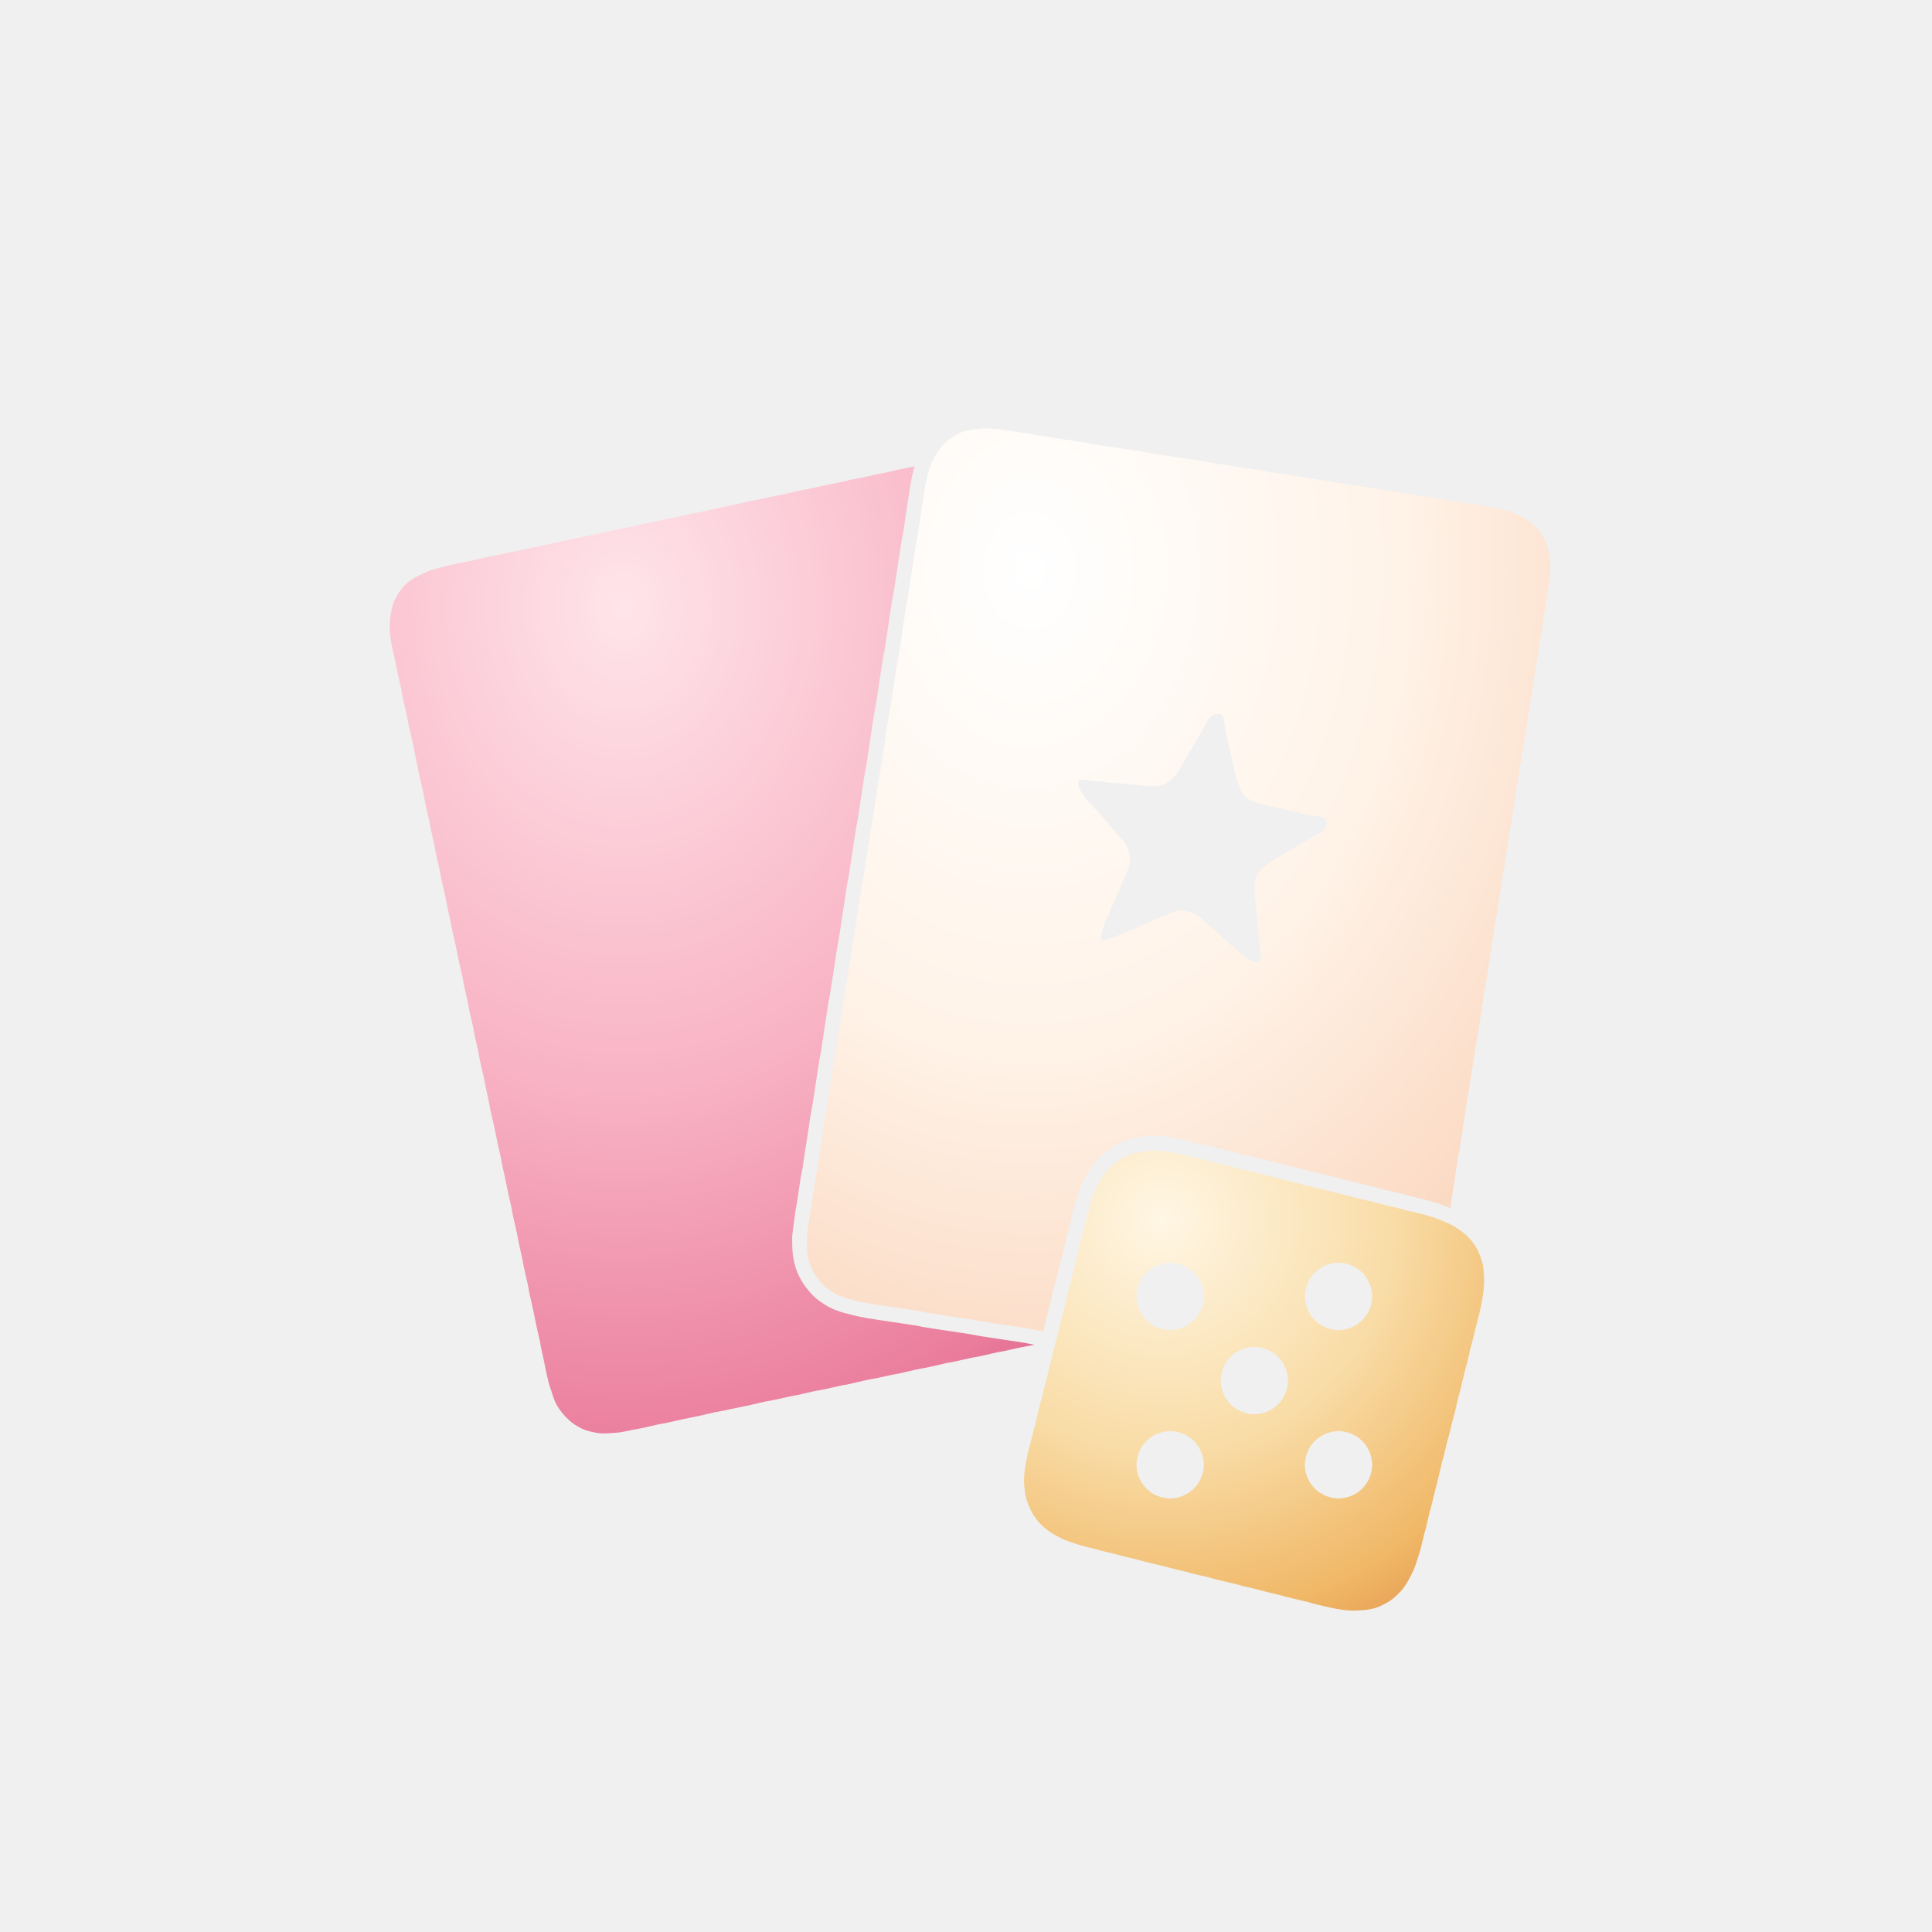
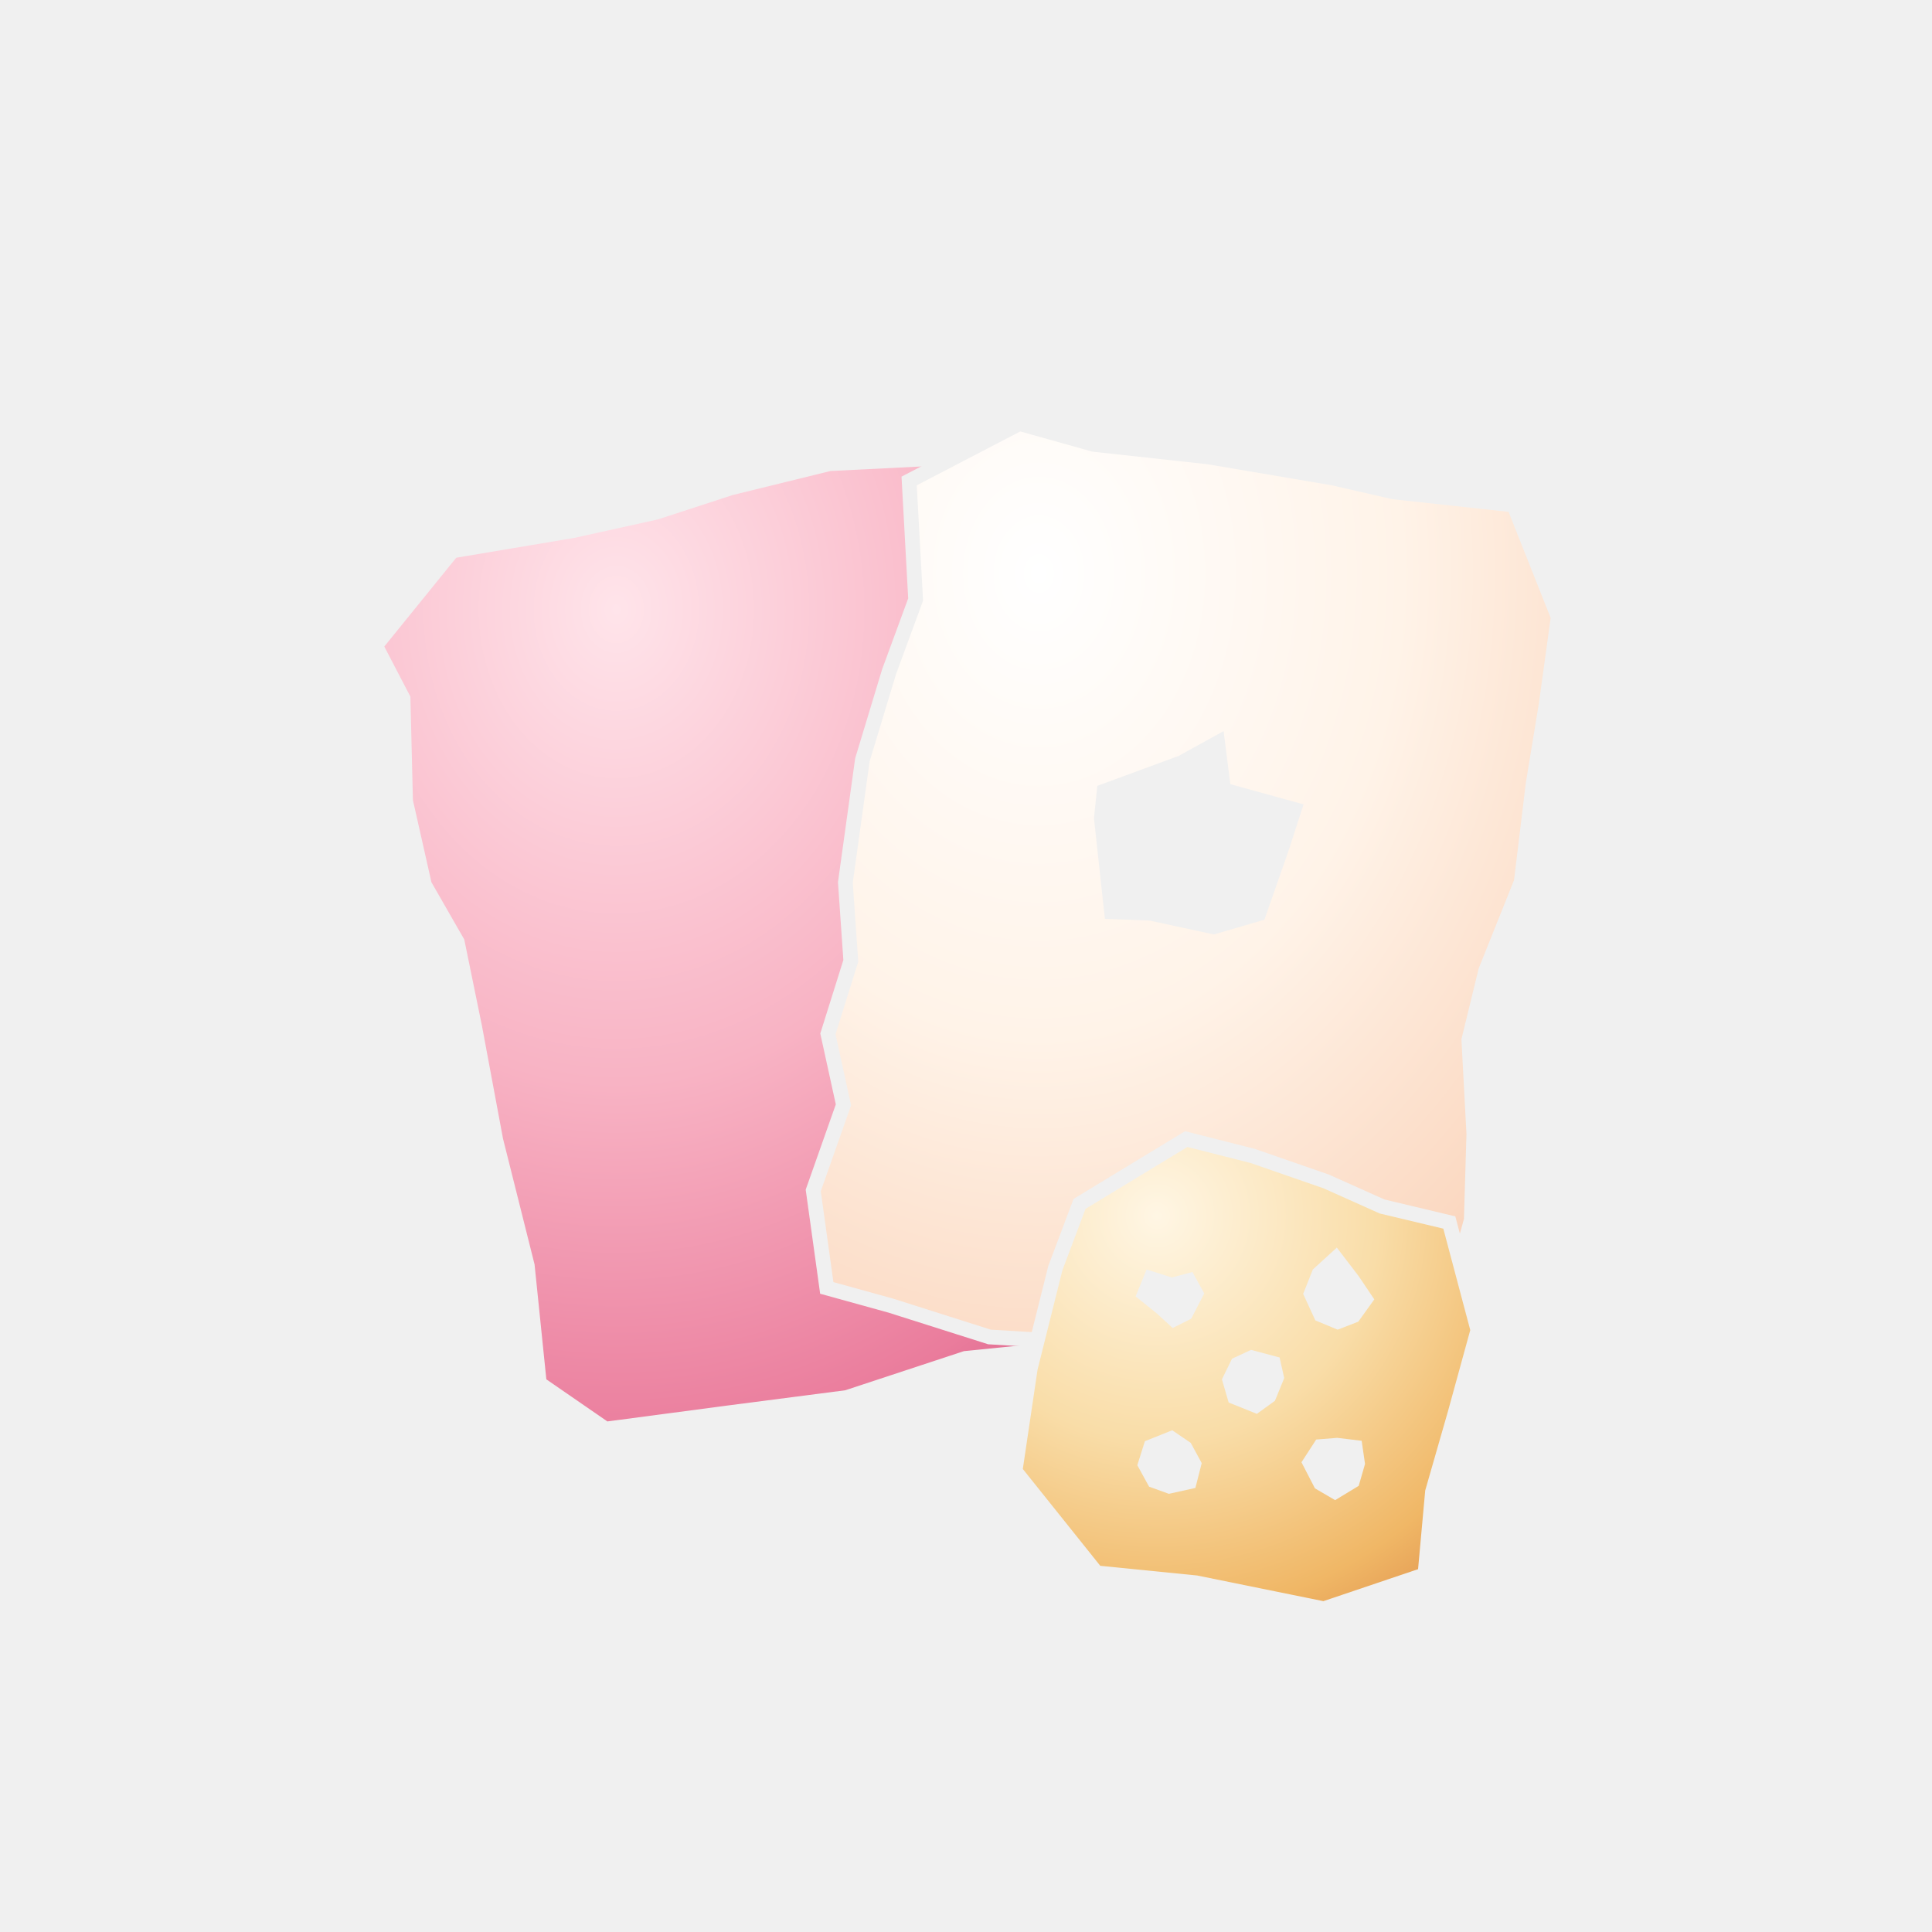
<svg xmlns="http://www.w3.org/2000/svg" width="459" height="459" viewBox="0 0 459 459" fill="none">
  <defs>
-     <path id="s0" d="M93.1 153.5C92.9 152.2 92.6 150.9 92.6 149.6C92.6 148.2 92.6 146.9 92.9 145.6C93.1 144.3 93.5 142.9 94.2 141.8C94.8 140.6 95.6 139.5 96.6 138.6C97.6 137.7 98.8 137.1 100 136.5C101.2 135.9 102.4 135.4 103.7 135.1C105 134.7 106.3 134.4 107.6 134.1C108.9 133.8 110.3 133.5 111.6 133.3C112.9 133 114.2 132.7 115.5 132.4C116.8 132.1 118.1 131.9 119.4 131.6C120.7 131.3 122.1 131 123.4 130.8C124.7 130.5 126 130.2 127.3 129.9C128.6 129.6 129.9 129.4 131.2 129.1C132.5 128.8 133.9 128.5 135.2 128.2C136.5 128 137.8 127.7 139.1 127.4C140.4 127.1 141.7 126.9 143 126.6C144.3 126.3 145.7 126 147 125.7C148.3 125.5 149.6 125.2 150.9 124.9C152.2 124.6 153.5 124.3 154.8 124.1C156.1 123.8 157.5 123.5 158.8 123.2C160.1 123 161.4 122.7 162.7 122.4C164 122.1 165.3 121.8 166.6 121.6C167.9 121.3 169.3 121 170.6 120.7C171.9 120.4 173.2 120.2 174.5 119.9C175.8 119.6 177.1 119.3 178.4 119C179.7 118.8 181.1 118.5 182.4 118.2C183.7 117.9 185 117.7 186.3 117.4C187.6 117.1 188.9 116.8 190.2 116.5C191.5 116.3 192.9 116 194.2 115.7C195.5 115.4 196.8 115.1 198.1 114.9C199.4 114.6 200.7 114.3 202 114C203.3 113.8 204.7 113.5 206 113.2C207.3 112.9 208.6 112.6 209.9 112.4C211.2 112.1 212.5 111.8 213.8 111.5C215.1 111.2 216.5 111 217.8 110.7C219.1 110.4 220.4 110.1 221.7 109.9C223 109.7 224.4 109.5 225.7 109.5C227 109.5 228.4 109.6 229.7 109.9C231 110.3 232.3 110.7 233.4 111.4C234.5 112.1 235.5 113.1 236.3 114.2C237.1 115.2 237.8 116.4 238.3 117.6C238.9 118.8 239.2 120.1 239.6 121.4C240 122.7 240.2 124 240.5 125.3C240.8 126.7 241.1 128 241.3 129.3C241.6 130.6 241.9 131.9 242.2 133.2C242.4 134.5 242.7 135.8 243 137.2C243.3 138.5 243.6 139.8 243.8 141.1C244.1 142.4 244.4 143.7 244.7 145C245 146.3 245.2 147.6 245.5 149C245.8 150.3 246.1 151.6 246.3 152.9C246.6 154.2 246.9 155.5 247.2 156.8C247.5 158.1 247.7 159.4 248 160.8C248.3 162.1 248.6 163.4 248.9 164.7C249.1 166 249.4 167.3 249.7 168.6C250 169.9 250.2 171.2 250.5 172.6C250.8 173.9 251.1 175.2 251.4 176.5C251.6 177.8 251.9 179.1 252.2 180.4C252.5 181.7 252.8 183 253 184.4C253.3 185.7 253.6 187 253.9 188.3C254.2 189.6 254.4 190.9 254.7 192.2C255 193.5 255.3 194.8 255.5 196.2C255.8 197.5 256.1 198.8 256.4 200.1C256.7 201.4 256.9 202.7 257.2 204C257.5 205.3 257.8 206.6 258.1 208C258.3 209.3 258.6 210.6 258.9 211.9C259.2 213.2 259.4 214.5 259.7 215.8C260 217.1 260.3 218.4 260.6 219.8C260.8 221.1 261.1 222.4 261.4 223.7C261.7 225 262 226.3 262.2 227.6C262.5 228.9 262.8 230.2 263.1 231.6C263.3 232.9 263.6 234.2 263.9 235.5C264.2 236.8 264.5 238.1 264.7 239.4C265 240.7 265.3 242 265.6 243.4C265.9 244.7 266.1 246 266.4 247.3C266.7 248.6 267 249.9 267.2 251.2C267.5 252.5 267.8 253.8 268.1 255.2C268.4 256.5 268.6 257.8 268.9 259.1C269.2 260.4 269.5 261.7 269.8 263C270 264.3 270.3 265.6 270.6 267C270.9 268.3 271.2 269.6 271.4 270.9C271.7 272.2 272 273.5 272.3 274.8C272.5 276.1 272.8 277.4 273.1 278.8C273.4 280.1 273.7 281.4 273.9 282.7C274.2 284 274.5 285.3 274.8 286.6C275.1 287.9 275.3 289.3 275.6 290.6C275.9 291.9 276.2 293.2 276.4 294.5C276.7 295.8 277 297.1 277.2 298.5C277.3 299.8 277.4 301.1 277.4 302.5C277.3 303.8 277.1 305.2 276.7 306.4C276.3 307.6 275.6 308.9 274.7 309.9C273.9 310.9 272.9 311.8 271.8 312.6C270.7 313.3 269.4 313.9 268.2 314.4C267 314.9 265.6 315.2 264.3 315.5C263 315.8 261.7 316 260.4 316.3C259.1 316.6 257.8 316.9 256.5 317.2C255.2 317.4 253.8 317.7 252.5 318C251.2 318.3 249.9 318.5 248.6 318.8C247.3 319.1 246 319.4 244.7 319.7C243.4 319.9 242 320.2 240.7 320.5C239.4 320.8 238.1 321.1 236.8 321.3C235.5 321.6 234.2 321.9 232.9 322.2C231.6 322.4 230.2 322.7 228.9 323C227.6 323.3 226.3 323.6 225 323.8C223.7 324.1 222.4 324.4 221.1 324.7C219.8 325 218.4 325.2 217.1 325.5C215.8 325.8 214.5 326.1 213.2 326.4C211.9 326.6 210.6 326.9 209.3 327.2C208 327.5 206.6 327.7 205.3 328C204 328.3 202.7 328.6 201.4 328.9C200.1 329.1 198.8 329.4 197.5 329.7C196.2 330 194.8 330.3 193.5 330.5C192.2 330.8 190.9 331.1 189.6 331.4C188.3 331.6 187 331.9 185.7 332.2C184.4 332.5 183 332.8 181.7 333C180.4 333.3 179.1 333.6 177.8 333.9C176.5 334.2 175.2 334.4 173.9 334.7C172.6 335 171.2 335.3 169.9 335.5C168.6 335.8 167.3 336.1 166 336.4C164.7 336.7 163.4 336.9 162.1 337.2C160.8 337.5 159.4 337.8 158.1 338.1C156.8 338.3 155.5 338.6 154.2 338.9C152.9 339.2 151.6 339.5 150.3 339.7C148.9 340 147.6 340.3 146.3 340.4C145 340.5 143.6 340.6 142.3 340.5C141 340.3 139.6 340 138.4 339.5C137.2 338.9 136 338.2 135.1 337.3C134.1 336.4 133.2 335.3 132.5 334.2C131.8 333.1 131.4 331.8 131 330.5C130.5 329.2 130.2 327.9 129.9 326.6C129.6 325.3 129.4 324 129.1 322.7C128.8 321.4 128.5 320.1 128.3 318.8C128 317.4 127.7 316.1 127.4 314.8C127.1 313.5 126.9 312.2 126.6 310.9C126.3 309.6 126 308.3 125.7 306.9C125.5 305.6 125.2 304.3 124.9 303C124.6 301.7 124.3 300.4 124.1 299.1C123.8 297.8 123.5 296.5 123.2 295.1C123 293.8 122.7 292.5 122.4 291.2C122.1 289.9 121.8 288.6 121.6 287.3C121.3 286 121 284.7 120.7 283.3C120.4 282 120.2 280.7 119.9 279.4C119.6 278.1 119.3 276.8 119.1 275.5C118.8 274.2 118.5 272.9 118.2 271.5C117.9 270.2 117.7 268.9 117.4 267.6C117.1 266.3 116.8 265 116.5 263.7C116.3 262.4 116 261.1 115.7 259.7C115.4 258.4 115.2 257.1 114.9 255.8C114.6 254.5 114.3 253.2 114 251.9C113.8 250.6 113.5 249.3 113.2 247.9C112.9 246.6 112.6 245.3 112.4 244C112.1 242.7 111.8 241.4 111.5 240.1C111.3 238.8 111 237.5 110.7 236.1C110.4 234.8 110.1 233.5 109.9 232.2C109.6 230.9 109.3 229.6 109 228.3C108.7 227 108.5 225.7 108.2 224.3C107.9 223 107.6 221.7 107.3 220.4C107.1 219.1 106.8 217.8 106.5 216.5C106.2 215.2 106 213.9 105.7 212.5C105.4 211.2 105.1 209.9 104.8 208.6C104.6 207.3 104.3 206 104 204.7C103.7 203.4 103.4 202.1 103.2 200.7C102.9 199.4 102.6 198.1 102.3 196.8C102.1 195.5 101.8 194.2 101.5 192.9C101.2 191.6 100.9 190.3 100.7 188.9C100.4 187.6 100.1 186.3 99.8 185C99.5 183.7 99.3 182.4 99 181.1C98.7 179.8 98.4 178.5 98.2 177.1C97.9 175.8 97.6 174.5 97.3 173.2C97 171.9 96.8 170.6 96.5 169.3C96.2 168 95.9 166.7 95.6 165.3C95.4 164 95.1 162.7 94.8 161.4C94.5 160.1 94.2 158.8 94 157.5C93.7 156.2 93.4 154.9 93.1 153.5Z" />
-     <path id="s1" d="M219.8 115.4C220.1 114 220.3 112.7 220.8 111.5C221.2 110.2 221.7 108.9 222.5 107.8C223.2 106.7 224 105.6 225 104.8C226 103.9 227.2 103.2 228.4 102.7C229.7 102.2 231 102 232.4 101.9C233.7 101.7 235 101.8 236.4 101.9C237.7 102 239 102.2 240.3 102.4C241.7 102.6 243 102.8 244.3 103C245.6 103.2 247 103.5 248.3 103.7C249.6 103.9 250.9 104.1 252.3 104.3C253.6 104.5 254.9 104.7 256.2 104.9C257.6 105.1 258.9 105.3 260.2 105.6C261.5 105.8 262.9 106 264.2 106.2C265.5 106.4 266.8 106.6 268.1 106.8C269.5 107 270.8 107.2 272.1 107.4C273.4 107.7 274.8 107.9 276.1 108.1C277.4 108.3 278.7 108.5 280.1 108.7C281.4 108.9 282.7 109.1 284 109.3C285.4 109.5 286.7 109.7 288 110C289.3 110.2 290.7 110.4 292 110.6C293.3 110.8 294.6 111 296 111.2C297.3 111.4 298.6 111.6 299.9 111.8C301.2 112.1 302.6 112.3 303.9 112.5C305.2 112.7 306.5 112.9 307.9 113.1C309.2 113.3 310.5 113.5 311.8 113.7C313.2 113.9 314.5 114.2 315.8 114.4C317.1 114.6 318.5 114.8 319.8 115C321.1 115.2 322.4 115.4 323.8 115.6C325.1 115.8 326.4 116 327.7 116.3C329.1 116.5 330.4 116.7 331.7 116.9C333 117.1 334.3 117.3 335.7 117.5C337 117.7 338.3 117.9 339.6 118.1C341 118.3 342.3 118.6 343.6 118.8C344.9 119 346.3 119.2 347.6 119.4C348.9 119.6 350.2 119.8 351.6 120C352.9 120.2 354.2 120.4 355.5 120.7C356.8 121 358.2 121.3 359.4 121.8C360.6 122.3 361.9 122.8 363 123.6C364 124.3 365.1 125.3 365.9 126.3C366.7 127.4 367.2 128.7 367.6 129.9C368 131.2 368.2 132.5 368.3 133.9C368.3 135.2 368.2 136.5 368.1 137.9C368 139.2 367.7 140.5 367.5 141.9C367.3 143.2 367.1 144.5 366.9 145.8C366.7 147.2 366.5 148.5 366.3 149.8C366.1 151.1 365.8 152.4 365.6 153.8C365.4 155.1 365.2 156.4 365 157.7C364.8 159.1 364.6 160.4 364.4 161.7C364.2 163 364 164.4 363.7 165.7C363.5 167 363.3 168.3 363.1 169.7C362.9 171 362.7 172.3 362.5 173.6C362.3 175 362.1 176.3 361.9 177.6C361.6 178.9 361.4 180.3 361.2 181.6C361 182.9 360.8 184.2 360.6 185.5C360.4 186.9 360.2 188.2 360 189.5C359.8 190.8 359.6 192.2 359.3 193.5C359.1 194.8 358.9 196.1 358.7 197.5C358.5 198.8 358.3 200.1 358.1 201.4C357.9 202.8 357.7 204.1 357.5 205.4C357.2 206.7 357 208.1 356.8 209.4C356.6 210.7 356.4 212 356.2 213.4C356 214.7 355.8 216 355.6 217.3C355.4 218.6 355.1 220 354.9 221.3C354.7 222.6 354.5 223.9 354.3 225.3C354.1 226.6 353.9 227.9 353.7 229.2C353.5 230.6 353.3 231.9 353.1 233.2C352.8 234.5 352.6 235.9 352.4 237.2C352.2 238.5 352 239.8 351.8 241.2C351.6 242.5 351.4 243.8 351.2 245.1C351 246.5 350.7 247.8 350.5 249.1C350.3 250.4 350.1 251.7 349.9 253.1C349.7 254.4 349.5 255.7 349.3 257C349.1 258.4 348.9 259.7 348.6 261C348.4 262.3 348.2 263.7 348 265C347.8 266.3 347.6 267.6 347.4 269C347.2 270.3 347 271.6 346.8 272.9C346.5 274.3 346.3 275.6 346.1 276.9C345.9 278.2 345.7 279.6 345.5 280.9C345.3 282.2 345.1 283.5 344.9 284.8C344.7 286.2 344.5 287.5 344.2 288.8C344 290.1 343.8 291.5 343.6 292.8C343.4 294.1 343.2 295.4 343 296.8C342.8 298.1 342.6 299.4 342.4 300.7C342.1 302.1 341.9 303.4 341.7 304.7C341.5 306 341.3 307.4 341.1 308.7C340.9 310 340.7 311.3 340.5 312.7C340.2 314 340 315.3 339.7 316.6C339.4 317.9 339 319.2 338.5 320.4C337.9 321.6 337.3 322.9 336.4 323.9C335.6 324.9 334.5 325.7 333.4 326.4C332.2 327.1 330.9 327.5 329.6 327.8C328.3 328.2 327 328.3 325.6 328.3C324.3 328.3 323 328.1 321.6 327.9C320.3 327.7 319 327.5 317.7 327.3C316.3 327.1 315 326.9 313.7 326.6C312.4 326.4 311 326.2 309.7 326C308.4 325.8 307.1 325.6 305.8 325.4C304.4 325.2 303.1 325 301.8 324.8C300.5 324.5 299.1 324.3 297.8 324.1C296.5 323.9 295.2 323.7 293.8 323.5C292.5 323.3 291.2 323.1 289.9 322.9C288.5 322.7 287.2 322.5 285.9 322.2C284.6 322 283.2 321.8 281.9 321.6C280.6 321.4 279.3 321.2 277.9 321C276.6 320.8 275.3 320.6 274 320.4C272.7 320.1 271.3 319.9 270 319.7C268.7 319.5 267.4 319.3 266 319.1C264.7 318.9 263.4 318.7 262.1 318.5C260.7 318.3 259.4 318 258.1 317.8C256.8 317.6 255.4 317.4 254.1 317.2C252.8 317 251.5 316.8 250.1 316.6C248.8 316.4 247.5 316.2 246.2 316C244.8 315.7 243.5 315.5 242.2 315.3C240.9 315.1 239.6 314.9 238.2 314.7C236.9 314.5 235.6 314.3 234.3 314.1C232.9 313.9 231.6 313.6 230.3 313.4C229 313.2 227.6 313 226.3 312.8C225 312.6 223.7 312.4 222.3 312.2C221 312 219.7 311.8 218.4 311.5C217 311.3 215.7 311.1 214.4 310.9C213.1 310.7 211.7 310.5 210.4 310.3C209.1 310.1 207.8 309.9 206.5 309.7C205.1 309.4 203.8 309.2 202.5 308.8C201.2 308.5 199.9 308.1 198.7 307.5C197.6 306.9 196.4 306.1 195.5 305.2C194.6 304.2 193.7 303.1 193.1 301.9C192.5 300.8 192.1 299.4 191.9 298.1C191.7 296.8 191.7 295.5 191.7 294.1C191.8 292.8 192 291.5 192.2 290.1C192.3 288.8 192.6 287.5 192.8 286.2C193 284.8 193.2 283.5 193.4 282.2C193.6 280.9 193.8 279.5 194.1 278.2C194.3 276.9 194.5 275.6 194.7 274.2C194.9 272.9 195.1 271.6 195.3 270.3C195.5 268.9 195.7 267.6 195.9 266.3C196.1 265 196.4 263.7 196.6 262.3C196.8 261 197 259.7 197.2 258.4C197.4 257 197.6 255.7 197.8 254.4C198 253.1 198.2 251.7 198.5 250.4C198.7 249.1 198.9 247.8 199.1 246.4C199.3 245.1 199.5 243.8 199.7 242.5C199.9 241.1 200.1 239.8 200.3 238.5C200.6 237.2 200.8 235.8 201 234.5C201.2 233.2 201.4 231.9 201.6 230.6C201.8 229.2 202 227.9 202.2 226.6C202.4 225.3 202.7 223.9 202.9 222.6C203.1 221.3 203.3 220 203.5 218.6C203.7 217.3 203.9 216 204.1 214.7C204.3 213.3 204.5 212 204.7 210.7C205 209.4 205.2 208 205.4 206.7C205.6 205.4 205.8 204.1 206 202.7C206.2 201.4 206.4 200.1 206.6 198.8C206.8 197.5 207.1 196.1 207.3 194.8C207.5 193.5 207.7 192.2 207.9 190.8C208.1 189.5 208.3 188.2 208.5 186.9C208.7 185.5 208.9 184.2 209.2 182.9C209.4 181.6 209.6 180.2 209.8 178.9C210 177.6 210.2 176.3 210.4 174.9C210.6 173.6 210.8 172.3 211 171C211.2 169.6 211.5 168.3 211.7 167C211.9 165.7 212.1 164.4 212.3 163C212.5 161.7 212.7 160.4 212.9 159.1C213.1 157.7 213.3 156.4 213.6 155.1C213.8 153.8 214 152.4 214.2 151.1C214.4 149.8 214.6 148.5 214.8 147.1C215 145.8 215.2 144.5 215.4 143.2C215.7 141.8 215.9 140.5 216.1 139.2C216.3 137.9 216.5 136.5 216.7 135.2C216.9 133.9 217.1 132.6 217.3 131.3C217.5 129.9 217.7 128.6 218 127.3C218.2 126 218.4 124.6 218.6 123.3C218.8 122 219 120.7 219.2 119.3C219.4 118 219.6 116.7 219.8 115.4Z" />
-     <path id="s2" d="M287.6 170.3C288.4 169.7 289.7 169.3 290.3 169.9C290.9 170.5 290.9 172.5 291.2 173.8C291.5 175.1 291.8 176.4 292.1 177.7C292.4 179 292.7 180.3 293 181.6C293.3 182.9 293.5 184.3 293.9 185.5C294.4 186.8 294.8 188.2 295.6 189.1C296.5 190 297.9 190.4 299.2 190.9C300.4 191.3 301.8 191.5 303.1 191.8C304.4 192.1 305.7 192.4 307 192.7C308.3 193 309.6 193.3 310.9 193.6C312.2 193.9 314.2 193.9 314.8 194.5C315.4 195.1 315.2 196.4 314.6 197.1C314 197.9 312.3 198.5 311.2 199.2C310 199.9 308.9 200.6 307.7 201.3C306.6 202 305.4 202.7 304.3 203.3C303.1 204 301.9 204.6 300.9 205.4C299.9 206.3 298.8 207.3 298.4 208.5C297.9 209.6 298.1 211.1 298.1 212.4C298.2 213.8 298.4 215.1 298.5 216.4C298.6 217.8 298.7 219.1 298.8 220.4C299 221.7 299.1 223.1 299.2 224.4C299.3 225.7 299.9 227.9 299.4 228.4C298.9 229 297.3 228.3 296.3 227.7C295.2 227.2 294.2 226 293.2 225.1C292.2 224.2 291.2 223.4 290.2 222.5C289.2 221.6 288.2 220.7 287.2 219.8C286.2 219 285.3 217.9 284.1 217.3C283 216.7 281.6 216.3 280.3 216.3C279 216.4 277.8 217.2 276.5 217.6C275.3 218.1 274 218.7 272.8 219.2C271.6 219.7 270.4 220.3 269.1 220.8C267.9 221.3 266.7 221.9 265.4 222.3C264.2 222.8 262.2 223.7 261.7 223.3C261.2 222.8 262 220.8 262.4 219.5C262.8 218.3 263.5 217.1 264 215.8C264.5 214.6 265 213.4 265.6 212.1C266.1 210.9 266.6 209.7 267.1 208.5C267.6 207.2 268.4 206 268.5 204.7C268.5 203.4 268.2 202 267.6 200.9C267.1 199.7 265.9 198.8 265.1 197.8C264.2 196.7 263.3 195.7 262.4 194.7C261.6 193.7 260.7 192.7 259.8 191.7C258.9 190.7 257.8 189.7 257.2 188.7C256.6 187.7 255.8 186 256.3 185.5C256.8 185 258.9 185.5 260.3 185.6C261.6 185.7 262.9 185.8 264.2 186C265.6 186.1 266.9 186.2 268.2 186.3C269.6 186.4 270.9 186.6 272.2 186.7C273.6 186.7 275 186.9 276.2 186.5C277.4 186.1 278.4 185.1 279.3 184.1C280.2 183.1 280.7 181.8 281.4 180.7C282.1 179.5 282.8 178.4 283.5 177.2C284.1 176.1 284.8 174.9 285.5 173.8C286.2 172.6 286.8 171 287.6 170.3Z" />
-     <path id="s3" d="M258.7 287.3C259 286 259.4 284.7 259.9 283.5C260.4 282.2 261 281 261.7 279.9C262.4 278.8 263.3 277.7 264.3 276.9C265.3 276 266.4 275.2 267.6 274.7C268.8 274.1 270.2 273.8 271.5 273.6C272.8 273.4 274.1 273.3 275.4 273.4C276.8 273.5 278.1 273.7 279.4 274C280.7 274.2 282 274.6 283.3 274.9C284.6 275.2 285.9 275.5 287.2 275.8C288.5 276.2 289.8 276.5 291.1 276.8C292.4 277.1 293.7 277.5 295 277.8C296.3 278.1 297.6 278.4 298.9 278.7C300.2 279.1 301.5 279.4 302.8 279.7C304 280 305.3 280.4 306.6 280.7C307.9 281 309.2 281.3 310.5 281.7C311.8 282 313.1 282.3 314.4 282.6C315.7 282.9 317 283.3 318.3 283.6C319.6 283.9 320.9 284.2 322.2 284.6C323.5 284.9 324.8 285.2 326.1 285.5C327.4 285.9 328.7 286.2 330 286.5C331.3 286.8 332.6 287.1 333.9 287.5C335.2 287.8 336.5 288.1 337.7 288.4C339 288.8 340.3 289.1 341.6 289.6C342.8 290.1 344.1 290.6 345.2 291.2C346.4 291.9 347.5 292.7 348.5 293.6C349.4 294.5 350.3 295.6 350.9 296.7C351.5 297.9 352 299.2 352.3 300.5C352.5 301.8 352.6 303.1 352.6 304.4C352.6 305.8 352.4 307.1 352.2 308.4C352 309.7 351.7 311 351.4 312.3C351.1 313.6 350.7 314.9 350.4 316.2C350.1 317.5 349.8 318.8 349.4 320.1C349.1 321.4 348.8 322.7 348.5 324C348.1 325.3 347.8 326.6 347.5 327.9C347.2 329.2 346.9 330.5 346.5 331.8C346.2 333.1 345.9 334.4 345.6 335.7C345.2 337 344.9 338.3 344.6 339.6C344.3 340.9 343.9 342.1 343.6 343.4C343.3 344.7 343 346 342.6 347.3C342.3 348.6 342 349.9 341.7 351.2C341.4 352.5 341 353.8 340.7 355.1C340.4 356.4 340.1 357.7 339.7 359C339.4 360.3 339.1 361.6 338.8 362.9C338.4 364.2 338.1 365.5 337.8 366.8C337.5 368.1 337.1 369.4 336.7 370.6C336.3 371.9 335.8 373.2 335.2 374.3C334.6 375.5 333.9 376.7 333.1 377.7C332.2 378.7 331.2 379.7 330.1 380.4C329 381.1 327.8 381.7 326.5 382.1C325.3 382.4 323.9 382.6 322.6 382.6C321.2 382.7 319.9 382.6 318.6 382.4C317.2 382.2 315.9 381.9 314.6 381.6C313.3 381.3 312 381 310.7 380.6C309.5 380.3 308.2 380 306.9 379.7C305.6 379.4 304.3 379 303 378.7C301.7 378.4 300.4 378.1 299.1 377.7C297.8 377.4 296.5 377.1 295.2 376.8C293.9 376.4 292.6 376.1 291.3 375.8C290 375.5 288.7 375.2 287.4 374.8C286.1 374.5 284.8 374.2 283.5 373.9C282.2 373.5 280.9 373.2 279.6 372.9C278.3 372.6 277 372.2 275.7 371.9C274.5 371.6 273.2 371.3 271.9 371C270.6 370.6 269.3 370.3 268 370C266.7 369.7 265.4 369.3 264.1 369C262.8 368.7 261.5 368.4 260.2 368C258.9 367.7 257.6 367.4 256.3 367C255.1 366.6 253.8 366.2 252.6 365.7C251.4 365.1 250.2 364.5 249.1 363.7C248 362.9 247 362 246.2 360.9C245.4 359.9 244.8 358.7 244.3 357.4C243.8 356.2 243.5 354.9 243.4 353.6C243.2 352.2 243.3 350.9 243.4 349.6C243.6 348.2 243.9 346.9 244.1 345.6C244.4 344.3 244.8 343 245.1 341.7C245.4 340.4 245.8 339.1 246.1 337.8C246.4 336.5 246.7 335.2 247 333.9C247.4 332.6 247.7 331.4 248 330.1C248.3 328.8 248.7 327.5 249 326.2C249.3 324.9 249.6 323.6 250 322.3C250.3 321 250.6 319.7 250.9 318.4C251.3 317.1 251.6 315.8 251.9 314.5C252.2 313.2 252.5 311.9 252.9 310.6C253.2 309.3 253.5 308 253.8 306.7C254.2 305.4 254.5 304.1 254.8 302.8C255.1 301.5 255.5 300.2 255.8 298.9C256.1 297.6 256.4 296.4 256.7 295.1C257.1 293.8 257.4 292.5 257.7 291.2C258 289.9 258.3 288.6 258.7 287.3Z" />
-     <path id="s4" d="M286 308C286 309.3 285.6 310.8 284.9 312C284.3 313.1 283.1 314.3 282 314.9C280.8 315.6 279.3 316 278 316C276.7 316 275.2 315.6 274 314.9C272.9 314.3 271.7 313.1 271.1 312C270.4 310.8 270 309.3 270 308C270 306.7 270.4 305.2 271.1 304C271.7 302.9 272.9 301.7 274 301.1C275.2 300.4 276.7 300 278 300C279.3 300 280.8 300.4 282 301.1C283.1 301.7 284.3 302.9 284.9 304C285.6 305.2 286 306.7 286 308Z" />
-     <path id="s5" d="M326 348C326 349.3 325.6 350.8 324.9 352C324.3 353.1 323.1 354.3 322 354.9C320.8 355.6 319.3 356 318 356C316.7 356 315.2 355.6 314 354.9C312.9 354.3 311.7 353.1 311.1 352C310.4 350.8 310 349.3 310 348C310 346.7 310.4 345.2 311.1 344C311.7 342.9 312.9 341.7 314 341.1C315.2 340.4 316.7 340 318 340C319.3 340 320.8 340.4 322 341.1C323.1 341.7 324.3 342.9 324.9 344C325.6 345.2 326 346.7 326 348Z" />
-     <path id="s6" d="M306 328C306 329.3 305.6 330.8 304.9 332C304.3 333.1 303.1 334.3 302 334.9C300.8 335.6 299.3 336 298 336C296.7 336 295.2 335.6 294 334.9C292.9 334.3 291.7 333.1 291.1 332C290.4 330.8 290 329.3 290 328C290 326.7 290.4 325.2 291.1 324C291.7 322.9 292.9 321.7 294 321.1C295.2 320.4 296.7 320 298 320C299.3 320 300.8 320.4 302 321.1C303.1 321.7 304.3 322.9 304.9 324C305.6 325.2 306 326.7 306 328Z" />
-     <path id="s7" d="M326 308C326 309.3 325.6 310.8 324.9 312C324.3 313.1 323.1 314.3 322 314.9C320.8 315.6 319.3 316 318 316C316.7 316 315.2 315.6 314 314.9C312.9 314.3 311.7 313.1 311.1 312C310.4 310.8 310 309.3 310 308C310 306.7 310.4 305.2 311.1 304C311.7 302.9 312.9 301.7 314 301.1C315.2 300.4 316.7 300 318 300C319.3 300 320.8 300.4 322 301.1C323.1 301.7 324.3 302.9 324.9 304C325.6 305.2 326 306.7 326 308Z" />
-     <path id="s8" d="M286 348C286 349.3 285.6 350.8 284.9 352C284.3 353.1 283.1 354.3 282 354.9C280.8 355.6 279.3 356 278 356C276.7 356 275.2 355.6 274 354.9C272.9 354.3 271.7 353.1 271.1 352C270.4 350.8 270 349.3 270 348C270 346.7 270.4 345.2 271.1 344C271.7 342.9 272.9 341.7 274 341.1C275.2 340.4 276.7 340 278 340C279.3 340 280.8 340.4 282 341.1C283.1 341.7 284.3 342.9 284.9 344C285.6 345.2 286 346.7 286 348Z" />
+     <path id="s0" d="M91.3 153.6L108.4 132.5L136.4 127.8L156.3 123.4L174.1 117.6L197.3 111.9L219.4 110.8L239.9 121.6L244.4 141.9L248.5 165.5L252.4 189.3L260.4 218.6L267.7 242.2L271 259.5L274.1 287L275.6 309.7L259.8 317.9L229 321L200.8 330.3L173 333.9L144.3 337.7L129.8 327.7L127 300.4L119.5 270.5L114.5 243.7L110.3 223.2L102.5 209.6L98.1 190.1L97.5 165.5Z" />
+     <path id="s1" d="M217.8 115.3L242.4 102.5L259.5 107.3L286.9 110.3L316.4 115.3L330.8 118.6L358.4 121.6L368.4 146.8L365.6 167.1L362.5 186L359.7 209.1L351.3 230.1L347.2 246.9L348.4 269.4L347.8 289.6L341.4 312.7L324.5 326L304.3 324L284 323.8L253.7 317L235.4 315.9L212.1 308.5L198 304.6L195 283L202.2 262.6L198.5 245.7L203.9 228.5L202.6 209.7L206.6 180.9L212.9 160.1L219.3 142.7Z" />
+     <path id="s2" d="M290.7 173.7L292.3 186.3L309.7 191.1L306.1 202.2L300.4 218.5L288.4 222L273.1 218.7L262.5 218.3L259.9 194.4L260.7 186.7L280 179.6Z" />
+     <path id="s3" d="M257.9 287.2L282.1 272.5L297.1 276.3L314.4 282.3L327.8 288.3L342.9 291.9L349.3 316L344 335.3L338.6 354.1L336.9 372.8L314.4 380.4L284.4 374.3L261.4 372L243 349L246.5 325.4L252.4 301.8Z" />
+     <path id="s4" d="M286.1 307.3L283 313.3L278.6 315.5L274.9 312.1L269.8 308L272.4 301.6L278.4 303.5L283.3 302.2Z" />
+     <path id="s5" d="M324.3 347.8L322.8 353L317.2 356.4L312.4 353.6L309.2 347.4L312.7 342L317.7 341.6L323.5 342.3Z" />
+     <path id="s6" d="M305.1 327.4L302.9 332.8L298.6 335.9L291.9 333.2L290.3 327.7L292.7 322.8L297.2 320.7L304 322.5Z" />
+     <path id="s7" d="M326.5 308.7L322.7 314L317.8 315.9L312.5 313.7L309.6 307.4L311.9 301.6L317.6 296.4L322.8 303.2Z" />
+     <path id="s8" d="M285.5 347.6L284 353.5L277.7 354.9L273 353.2L270.2 348.1L272 342.4L278.5 339.8L282.9 342.8Z" />
    <radialGradient id="g0" cx="0.3" cy="0.15" r="1.1">
      <stop offset="0" stop-color="#FFE4EA" />
      <stop offset="0.45" stop-color="#F8B3C4" />
      <stop offset="0.8" stop-color="#EA7C9C" />
      <stop offset="1" stop-color="#C9467A" />
    </radialGradient>
    <mask id="m0" maskUnits="userSpaceOnUse" x="0" y="0" width="459" height="459">
      <rect width="459" height="459" fill="#fff" />
-       <use href="#s1" fill="#000" stroke="#000" stroke-width="7" stroke-linejoin="round" />
+       <use href="#s1" fill="#000" stroke="#000" stroke-width="7" stroke-linejoin="miter" />
      <use href="#s2" fill="#000" />
-       <use href="#s3" fill="#000" stroke="#000" stroke-width="7" stroke-linejoin="round" />
+       <use href="#s3" fill="#000" stroke="#000" stroke-width="7" stroke-linejoin="miter" />
      <use href="#s4" fill="#000" />
      <use href="#s5" fill="#000" />
      <use href="#s6" fill="#000" />
      <use href="#s7" fill="#000" />
      <use href="#s8" fill="#000" />
    </mask>
    <radialGradient id="g1" cx="0.3" cy="0.15" r="1.1">
      <stop offset="0" stop-color="#FFFFFF" />
      <stop offset="0.45" stop-color="#FFF3E8" />
      <stop offset="0.8" stop-color="#FBD9C2" />
      <stop offset="1" stop-color="#F2B99B" />
    </radialGradient>
    <mask id="m1" maskUnits="userSpaceOnUse" x="0" y="0" width="459" height="459">
      <rect width="459" height="459" fill="#fff" />
      <use href="#s2" fill="#000" />
-       <use href="#s3" fill="#000" stroke="#000" stroke-width="7" stroke-linejoin="round" />
+       <use href="#s3" fill="#000" stroke="#000" stroke-width="7" stroke-linejoin="miter" />
      <use href="#s4" fill="#000" />
      <use href="#s5" fill="#000" />
      <use href="#s6" fill="#000" />
      <use href="#s7" fill="#000" />
      <use href="#s8" fill="#000" />
    </mask>
    <radialGradient id="g3" cx="0.3" cy="0.15" r="1.1">
      <stop offset="0" stop-color="#FFF6E4" />
      <stop offset="0.45" stop-color="#F9DDA8" />
      <stop offset="0.8" stop-color="#F0B766" />
      <stop offset="1" stop-color="#DE8F4A" />
    </radialGradient>
    <mask id="m3" maskUnits="userSpaceOnUse" x="0" y="0" width="459" height="459">
      <rect width="459" height="459" fill="#fff" />
      <use href="#s4" fill="#000" />
      <use href="#s5" fill="#000" />
      <use href="#s6" fill="#000" />
      <use href="#s7" fill="#000" />
      <use href="#s8" fill="#000" />
    </mask>
  </defs>
  <use href="#s0" fill="url(#g0)" fill-rule="evenodd" mask="url(#m0)" />
  <use href="#s1" fill="url(#g1)" fill-rule="evenodd" mask="url(#m1)" />
  <use href="#s3" fill="url(#g3)" fill-rule="evenodd" mask="url(#m3)" />
</svg>
